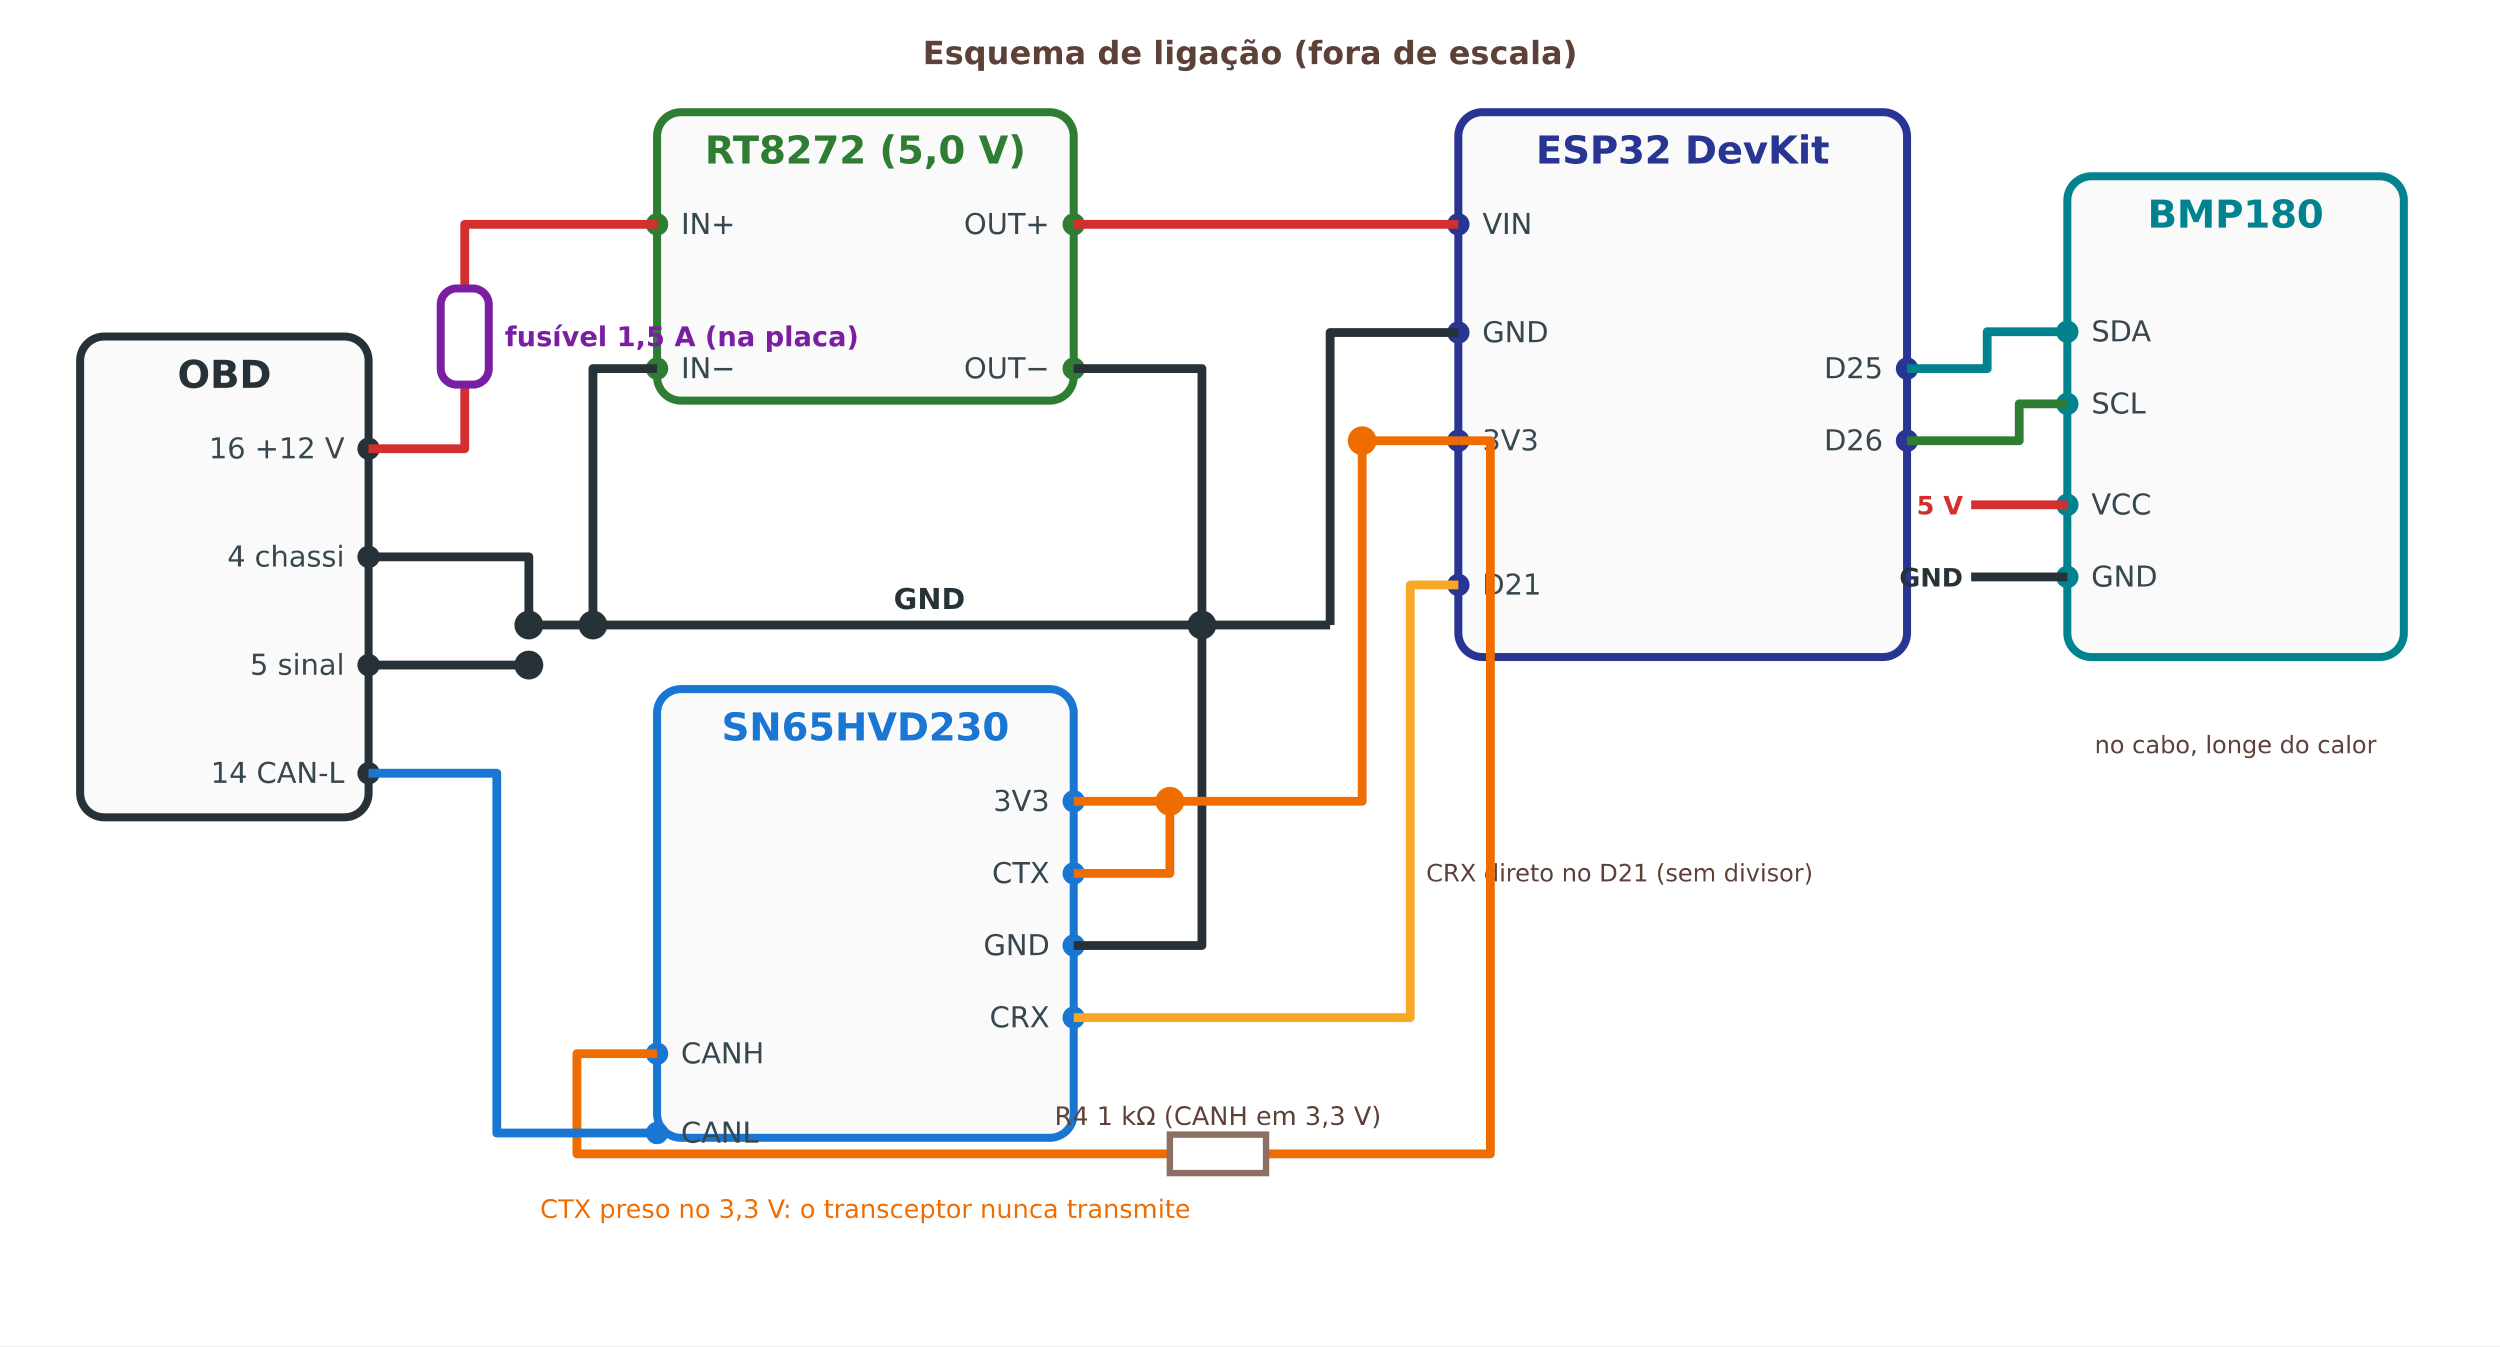
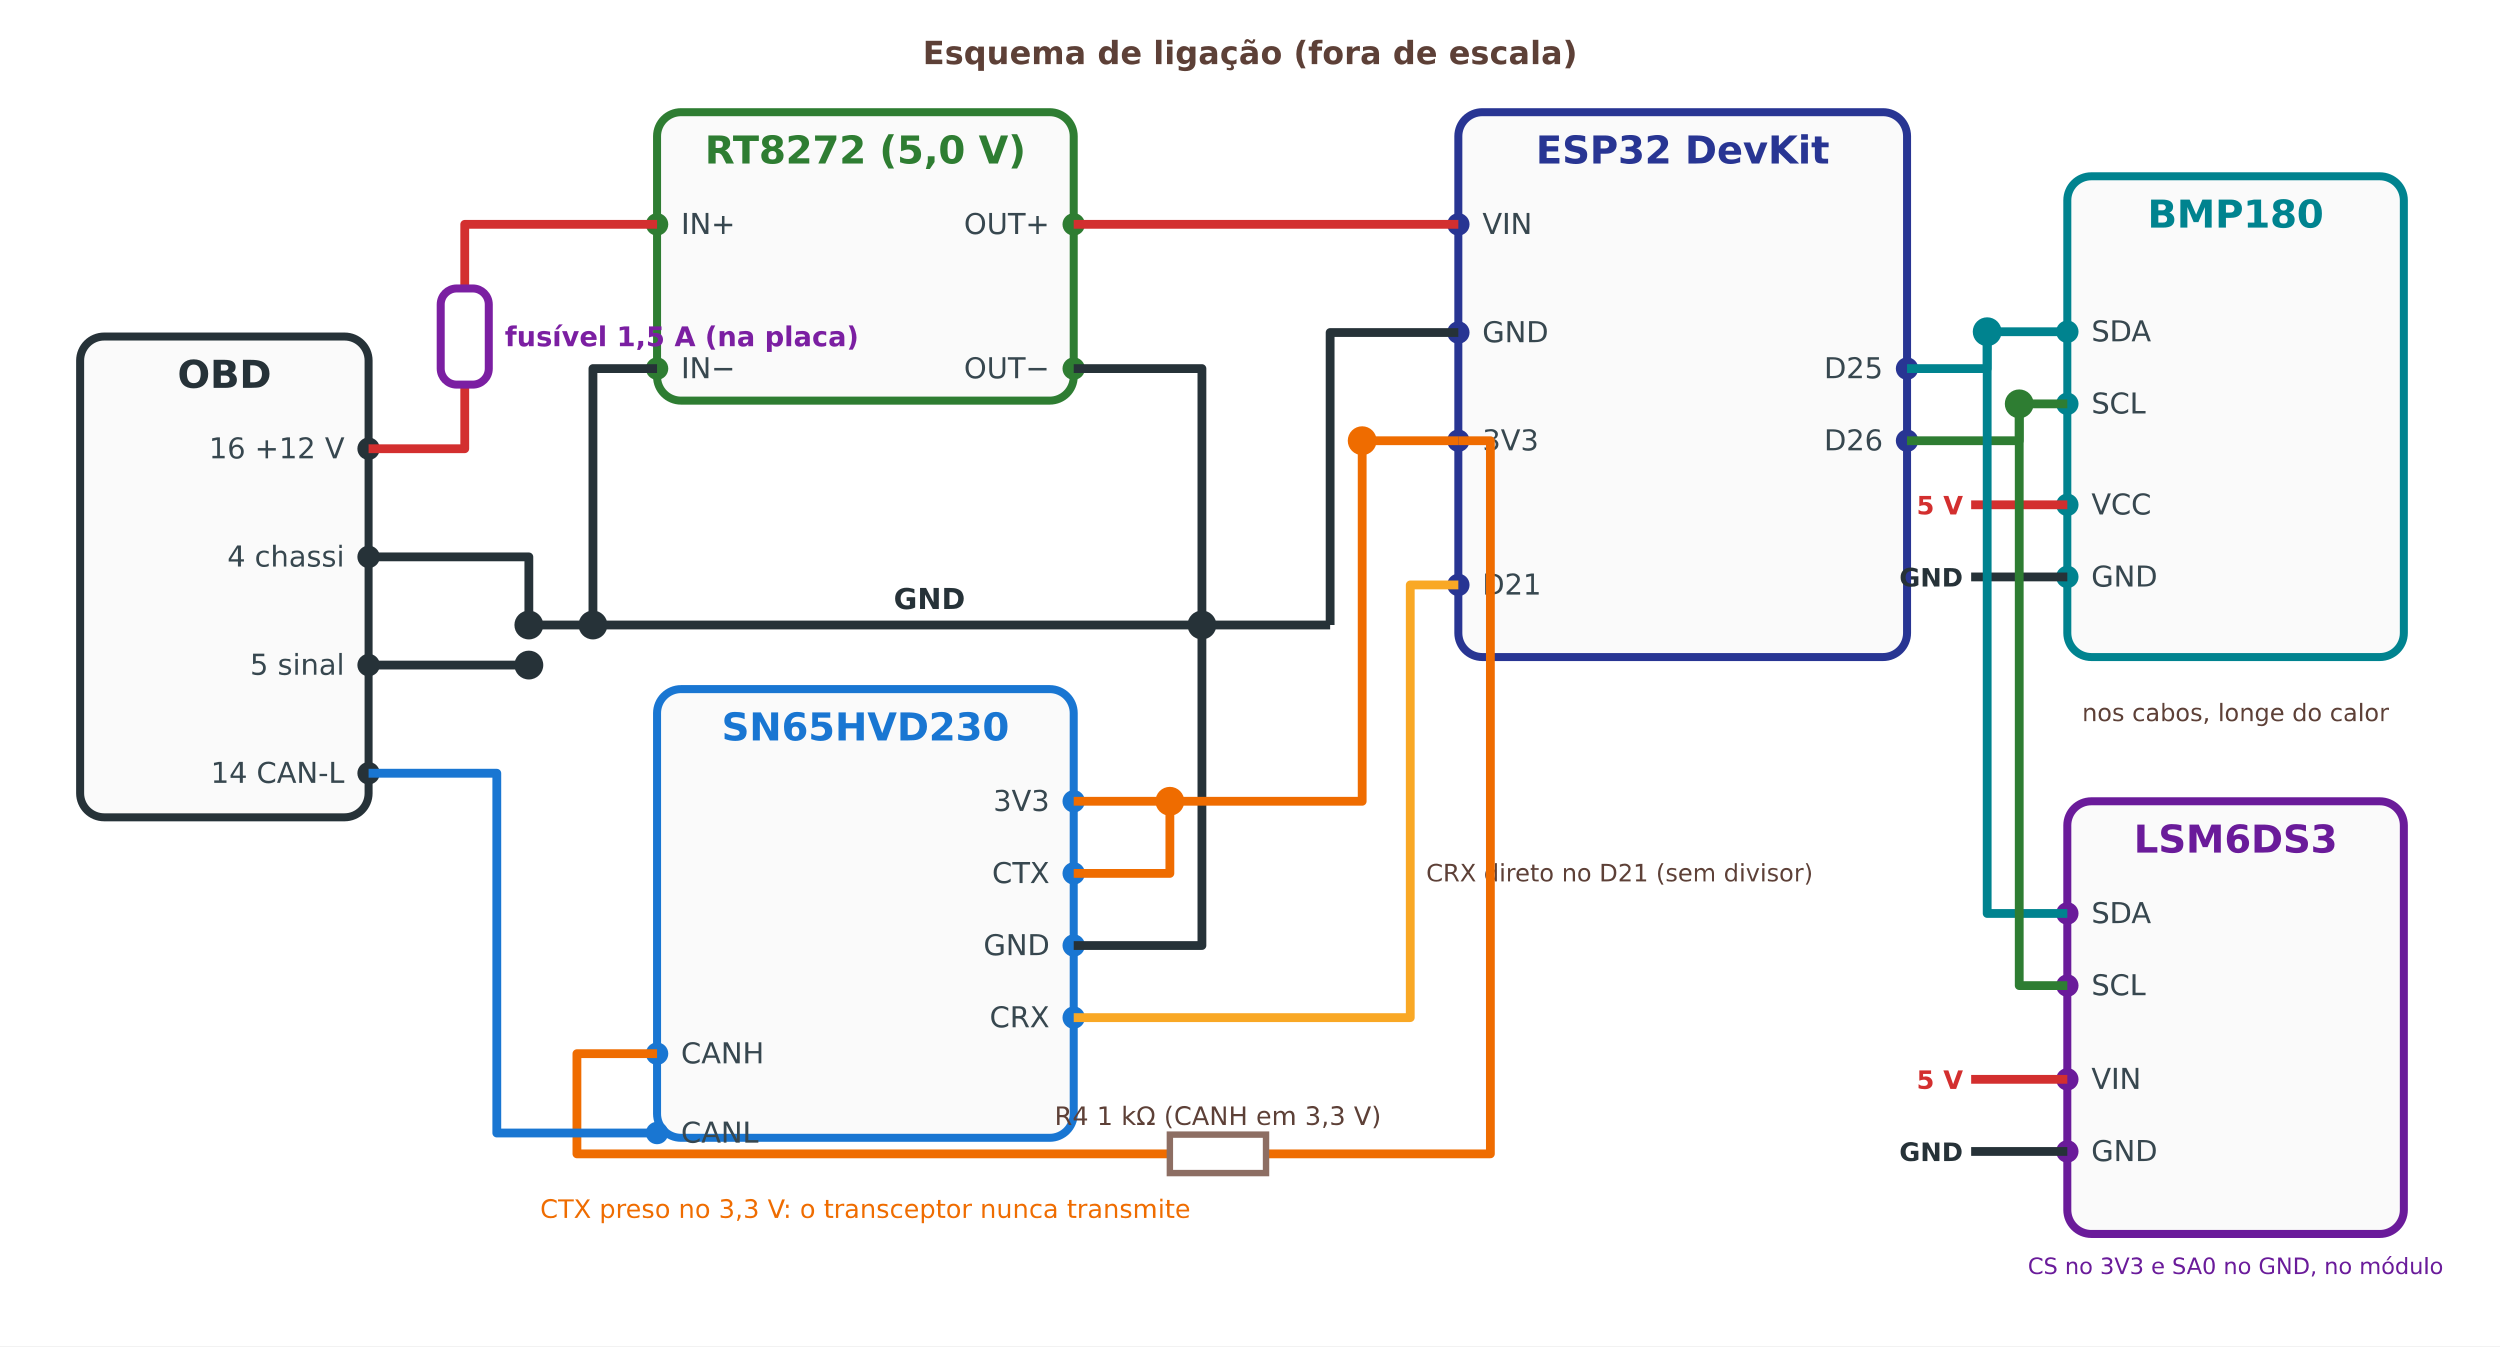
<svg xmlns="http://www.w3.org/2000/svg" width="249.6mm" height="134.4mm" viewBox="-3 -3 156 84">
  <rect x="-3" y="-3" width="156" height="84" fill="#fff" />
  <rect x="2" y="18" width="18" height="30" rx="1.5" fill="#fafafa" stroke="#263238" stroke-width="0.5" />
  <text x="11.00" y="21.20" font-size="2.4" fill="#263238" text-anchor="middle" font-weight="bold" font-family="DejaVu Sans, Arial, sans-serif">OBD</text>
  <circle cx="20" cy="25.0" r="0.7" fill="#263238" />
  <text x="18.50" y="25.60" font-size="1.8" fill="#37474f" text-anchor="end" font-weight="normal" font-family="DejaVu Sans, Arial, sans-serif">16 +12 V</text>
  <circle cx="20" cy="31.75" r="0.7" fill="#263238" />
  <text x="18.50" y="32.35" font-size="1.8" fill="#37474f" text-anchor="end" font-weight="normal" font-family="DejaVu Sans, Arial, sans-serif">4 chassi</text>
  <circle cx="20" cy="38.5" r="0.7" fill="#263238" />
  <text x="18.50" y="39.10" font-size="1.8" fill="#37474f" text-anchor="end" font-weight="normal" font-family="DejaVu Sans, Arial, sans-serif">5 sinal</text>
  <circle cx="20" cy="45.25" r="0.7" fill="#263238" />
  <text x="18.50" y="45.85" font-size="1.8" fill="#37474f" text-anchor="end" font-weight="normal" font-family="DejaVu Sans, Arial, sans-serif">14 CAN-L</text>
  <rect x="38" y="4" width="26" height="18" rx="1.5" fill="#fafafa" stroke="#2e7d32" stroke-width="0.5" />
  <text x="51.00" y="7.20" font-size="2.4" fill="#2e7d32" text-anchor="middle" font-weight="bold" font-family="DejaVu Sans, Arial, sans-serif">RT8272 (5,0 V)</text>
  <circle cx="38" cy="11.0" r="0.7" fill="#2e7d32" />
  <text x="39.50" y="11.60" font-size="1.8" fill="#37474f" text-anchor="start" font-weight="normal" font-family="DejaVu Sans, Arial, sans-serif">IN+</text>
  <circle cx="38" cy="20.0" r="0.7" fill="#2e7d32" />
  <text x="39.50" y="20.60" font-size="1.8" fill="#37474f" text-anchor="start" font-weight="normal" font-family="DejaVu Sans, Arial, sans-serif">IN−</text>
  <circle cx="64" cy="11.0" r="0.7" fill="#2e7d32" />
  <text x="62.50" y="11.60" font-size="1.8" fill="#37474f" text-anchor="end" font-weight="normal" font-family="DejaVu Sans, Arial, sans-serif">OUT+</text>
  <circle cx="64" cy="20.0" r="0.7" fill="#2e7d32" />
  <text x="62.50" y="20.60" font-size="1.8" fill="#37474f" text-anchor="end" font-weight="normal" font-family="DejaVu Sans, Arial, sans-serif">OUT−</text>
  <rect x="88" y="4" width="28" height="34" rx="1.5" fill="#fafafa" stroke="#283593" stroke-width="0.5" />
  <text x="102.00" y="7.20" font-size="2.4" fill="#283593" text-anchor="middle" font-weight="bold" font-family="DejaVu Sans, Arial, sans-serif">ESP32 DevKit</text>
  <circle cx="88" cy="11.0" r="0.7" fill="#283593" />
  <text x="89.50" y="11.60" font-size="1.8" fill="#37474f" text-anchor="start" font-weight="normal" font-family="DejaVu Sans, Arial, sans-serif">VIN</text>
  <circle cx="88" cy="17.75" r="0.7" fill="#283593" />
  <text x="89.50" y="18.35" font-size="1.8" fill="#37474f" text-anchor="start" font-weight="normal" font-family="DejaVu Sans, Arial, sans-serif">GND</text>
  <circle cx="88" cy="24.5" r="0.7" fill="#283593" />
  <text x="89.50" y="25.10" font-size="1.8" fill="#37474f" text-anchor="start" font-weight="normal" font-family="DejaVu Sans, Arial, sans-serif">3V3</text>
  <circle cx="88" cy="33.5" r="0.7" fill="#283593" />
  <text x="89.50" y="34.10" font-size="1.8" fill="#37474f" text-anchor="start" font-weight="normal" font-family="DejaVu Sans, Arial, sans-serif">D21</text>
  <circle cx="116" cy="20.0" r="0.7" fill="#283593" />
  <text x="114.50" y="20.60" font-size="1.8" fill="#37474f" text-anchor="end" font-weight="normal" font-family="DejaVu Sans, Arial, sans-serif">D25</text>
  <circle cx="116" cy="24.5" r="0.7" fill="#283593" />
  <text x="114.50" y="25.10" font-size="1.8" fill="#37474f" text-anchor="end" font-weight="normal" font-family="DejaVu Sans, Arial, sans-serif">D26</text>
  <rect x="126" y="8" width="21" height="30" rx="1.5" fill="#fafafa" stroke="#00838f" stroke-width="0.5" />
  <text x="136.50" y="11.20" font-size="2.4" fill="#00838f" text-anchor="middle" font-weight="bold" font-family="DejaVu Sans, Arial, sans-serif">BMP180</text>
  <circle cx="126" cy="17.7" r="0.7" fill="#00838f" />
  <text x="127.50" y="18.30" font-size="1.8" fill="#37474f" text-anchor="start" font-weight="normal" font-family="DejaVu Sans, Arial, sans-serif">SDA</text>
  <circle cx="126" cy="22.2" r="0.7" fill="#00838f" />
  <text x="127.50" y="22.80" font-size="1.8" fill="#37474f" text-anchor="start" font-weight="normal" font-family="DejaVu Sans, Arial, sans-serif">SCL</text>
  <circle cx="126" cy="28.5" r="0.7" fill="#00838f" />
  <text x="127.50" y="29.10" font-size="1.8" fill="#37474f" text-anchor="start" font-weight="normal" font-family="DejaVu Sans, Arial, sans-serif">VCC</text>
  <circle cx="126" cy="33.0" r="0.7" fill="#00838f" />
  <text x="127.50" y="33.60" font-size="1.8" fill="#37474f" text-anchor="start" font-weight="normal" font-family="DejaVu Sans, Arial, sans-serif">GND</text>
+   <rect x="126" y="47" width="21" height="27" rx="1.5" fill="#fafafa" stroke="#6a1b9a" stroke-width="0.5" />
+   <text x="136.50" y="50.20" font-size="2.4" fill="#6a1b9a" text-anchor="middle" font-weight="bold" font-family="DejaVu Sans, Arial, sans-serif">LSM6DS3</text>
+   <circle cx="126" cy="54.0" r="0.7" fill="#6a1b9a" />
+   <text x="127.50" y="54.60" font-size="1.8" fill="#37474f" text-anchor="start" font-weight="normal" font-family="DejaVu Sans, Arial, sans-serif">SDA</text>
+   <circle cx="126" cy="58.5" r="0.7" fill="#6a1b9a" />
+   <text x="127.50" y="59.10" font-size="1.8" fill="#37474f" text-anchor="start" font-weight="normal" font-family="DejaVu Sans, Arial, sans-serif">SCL</text>
+   <circle cx="126" cy="64.35" r="0.7" fill="#6a1b9a" />
+   <text x="127.50" y="64.95" font-size="1.8" fill="#37474f" text-anchor="start" font-weight="normal" font-family="DejaVu Sans, Arial, sans-serif">VIN</text>
+   <circle cx="126" cy="68.85" r="0.7" fill="#6a1b9a" />
+   <text x="127.50" y="69.45" font-size="1.8" fill="#37474f" text-anchor="start" font-weight="normal" font-family="DejaVu Sans, Arial, sans-serif">GND</text>
  <rect x="38" y="40" width="26" height="28" rx="1.5" fill="#fafafa" stroke="#1976d2" stroke-width="0.5" />
  <text x="51.00" y="43.20" font-size="2.4" fill="#1976d2" text-anchor="middle" font-weight="bold" font-family="DejaVu Sans, Arial, sans-serif">SN65HVD230</text>
  <circle cx="64" cy="47.0" r="0.7" fill="#1976d2" />
  <text x="62.50" y="47.60" font-size="1.8" fill="#37474f" text-anchor="end" font-weight="normal" font-family="DejaVu Sans, Arial, sans-serif">3V3</text>
  <circle cx="64" cy="51.5" r="0.7" fill="#1976d2" />
  <text x="62.50" y="52.10" font-size="1.8" fill="#37474f" text-anchor="end" font-weight="normal" font-family="DejaVu Sans, Arial, sans-serif">CTX</text>
  <circle cx="64" cy="56.0" r="0.7" fill="#1976d2" />
  <text x="62.50" y="56.60" font-size="1.8" fill="#37474f" text-anchor="end" font-weight="normal" font-family="DejaVu Sans, Arial, sans-serif">GND</text>
  <circle cx="64" cy="60.5" r="0.7" fill="#1976d2" />
  <text x="62.50" y="61.10" font-size="1.8" fill="#37474f" text-anchor="end" font-weight="normal" font-family="DejaVu Sans, Arial, sans-serif">CRX</text>
  <circle cx="38" cy="62.75" r="0.7" fill="#1976d2" />
  <text x="39.50" y="63.35" font-size="1.8" fill="#37474f" text-anchor="start" font-weight="normal" font-family="DejaVu Sans, Arial, sans-serif">CANH</text>
  <circle cx="38" cy="67.7" r="0.7" fill="#1976d2" />
  <text x="39.50" y="68.30" font-size="1.8" fill="#37474f" text-anchor="start" font-weight="normal" font-family="DejaVu Sans, Arial, sans-serif">CANL</text>
  <path d="M20.00,25.00 L26.00,25.00 L26.00,11.00 L38.00,11.00" fill="none" stroke="#d32f2f" stroke-width="0.55" stroke-linejoin="round" />
  <rect x="24.5" y="15.0" width="3" height="6" rx="1" fill="#fff" stroke="#7b1fa2" stroke-width="0.5" />
  <text x="28.50" y="18.60" font-size="1.7" fill="#7b1fa2" text-anchor="start" font-weight="bold" font-family="DejaVu Sans, Arial, sans-serif">fusível 1,5 A (na placa)</text>
  <path d="M20.00,31.75 L30.00,31.75 L30.00,36.00" fill="none" stroke="#263238" stroke-width="0.55" stroke-linejoin="round" />
  <path d="M20.00,38.50 L30.00,38.50" fill="none" stroke="#263238" stroke-width="0.55" stroke-linejoin="round" />
  <path d="M38.00,20.00 L34.00,20.00 L34.00,36.00" fill="none" stroke="#263238" stroke-width="0.55" stroke-linejoin="round" />
  <path d="M30.00,36.00 L80.00,36.00" fill="none" stroke="#263238" stroke-width="0.55" stroke-linejoin="round" />
  <path d="M64.00,20.00 L72.00,20.00 L72.00,36.00" fill="none" stroke="#263238" stroke-width="0.55" stroke-linejoin="round" />
  <path d="M88.00,17.75 L80.00,17.75 L80.00,36.00" fill="none" stroke="#263238" stroke-width="0.55" stroke-linejoin="round" />
  <path d="M64.00,56.00 L72.00,56.00 L72.00,36.00" fill="none" stroke="#263238" stroke-width="0.55" stroke-linejoin="round" />
  <circle cx="30" cy="38.5" r="0.9" fill="#263238" />
  <circle cx="34" cy="36" r="0.9" fill="#263238" />
  <circle cx="72" cy="36" r="0.9" fill="#263238" />
  <circle cx="30" cy="36" r="0.9" fill="#263238" />
  <text x="55.00" y="35.00" font-size="1.8" fill="#263238" text-anchor="middle" font-weight="bold" font-family="DejaVu Sans, Arial, sans-serif">GND</text>
  <path d="M64.00,11.00 L76.00,11.00 L88.00,11.00" fill="none" stroke="#d32f2f" stroke-width="0.55" stroke-linejoin="round" />
  <path d="M64.00,47.00 L82.00,47.00 L82.00,24.50 L88.00,24.50" fill="none" stroke="#ef6c00" stroke-width="0.55" stroke-linejoin="round" />
  <path d="M64.00,51.50 L70.00,51.50 L70.00,47.00" fill="none" stroke="#ef6c00" stroke-width="0.55" stroke-linejoin="round" />
  <circle cx="70" cy="47.0" r="0.9" fill="#ef6c00" />
  <circle cx="82" cy="24.5" r="0.9" fill="#ef6c00" />
  <text x="51.00" y="73.00" font-size="1.6" fill="#ef6c00" text-anchor="middle" font-weight="normal" font-family="DejaVu Sans, Arial, sans-serif">CTX preso no 3,3 V: o transceptor nunca transmite</text>
  <path d="M64.00,60.50 L85.00,60.50 L85.00,33.50 L88.00,33.50" fill="none" stroke="#f9a825" stroke-width="0.55" stroke-linejoin="round" />
  <text x="86.00" y="52.00" font-size="1.5" fill="#5d4037" text-anchor="start" font-weight="normal" font-family="DejaVu Sans, Arial, sans-serif">CRX direto no D21 (sem divisor)</text>
  <path d="M38.00,62.75 L33.00,62.75 L33.00,69.00 L90.00,69.00 L90.00,24.50 L88.00,24.50" fill="none" stroke="#ef6c00" stroke-width="0.55" stroke-linejoin="round" />
  <rect x="70" y="67.8" width="6" height="2.4" fill="#fff" stroke="#8d6e63" stroke-width="0.4" />
  <text x="73.00" y="67.20" font-size="1.6" fill="#5d4037" text-anchor="middle" font-weight="normal" font-family="DejaVu Sans, Arial, sans-serif">R4 1 kΩ (CANH em 3,3 V)</text>
  <path d="M20.00,45.25 L28.00,45.25 L28.00,67.70 L38.00,67.70" fill="none" stroke="#1976d2" stroke-width="0.55" stroke-linejoin="round" />
  <path d="M116.00,20.00 L121.00,20.00 L121.00,17.70 L126.00,17.70" fill="none" stroke="#00838f" stroke-width="0.55" stroke-linejoin="round" />
  <path d="M116.00,24.50 L123.00,24.50 L123.00,22.20 L126.00,22.20" fill="none" stroke="#2e7d32" stroke-width="0.55" stroke-linejoin="round" />
  <path d="M120.00,28.50 L126.00,28.50" fill="none" stroke="#d32f2f" stroke-width="0.55" stroke-linejoin="round" />
  <text x="119.50" y="29.10" font-size="1.6" fill="#d32f2f" text-anchor="end" font-weight="bold" font-family="DejaVu Sans, Arial, sans-serif">5 V</text>
  <path d="M120.00,33.00 L126.00,33.00" fill="none" stroke="#263238" stroke-width="0.55" stroke-linejoin="round" />
  <text x="119.50" y="33.60" font-size="1.6" fill="#263238" text-anchor="end" font-weight="bold" font-family="DejaVu Sans, Arial, sans-serif">GND</text>
-   <text x="136.50" y="44.00" font-size="1.5" fill="#5d4037" text-anchor="middle" font-weight="normal" font-family="DejaVu Sans, Arial, sans-serif">no cabo, longe do calor</text>
+   <path d="M120.00,64.35 L126.00,64.35" fill="none" stroke="#d32f2f" stroke-width="0.55" stroke-linejoin="round" />
+   <text x="119.50" y="64.95" font-size="1.6" fill="#d32f2f" text-anchor="end" font-weight="bold" font-family="DejaVu Sans, Arial, sans-serif">5 V</text>
+   <path d="M120.00,68.85 L126.00,68.85" fill="none" stroke="#263238" stroke-width="0.55" stroke-linejoin="round" />
+   <text x="119.50" y="69.45" font-size="1.6" fill="#263238" text-anchor="end" font-weight="bold" font-family="DejaVu Sans, Arial, sans-serif">GND</text>
+   <path d="M121.00,17.70 L121.00,54.00 L126.00,54.00" fill="none" stroke="#00838f" stroke-width="0.55" stroke-linejoin="round" />
+   <path d="M123.00,22.20 L123.00,58.50 L126.00,58.50" fill="none" stroke="#2e7d32" stroke-width="0.55" stroke-linejoin="round" />
+   <circle cx="121" cy="17.7" r="0.9" fill="#00838f" />
+   <circle cx="123" cy="22.2" r="0.9" fill="#2e7d32" />
+   <text x="136.50" y="42.00" font-size="1.5" fill="#5d4037" text-anchor="middle" font-weight="normal" font-family="DejaVu Sans, Arial, sans-serif">nos cabos, longe do calor</text>
+   <text x="136.50" y="76.50" font-size="1.4" fill="#6a1b9a" text-anchor="middle" font-weight="normal" font-family="DejaVu Sans, Arial, sans-serif">CS no 3V3 e SA0 no GND, no módulo</text>
  <text x="75.00" y="1.00" font-size="2.0" fill="#5d4037" text-anchor="middle" font-weight="bold" font-family="DejaVu Sans, Arial, sans-serif">Esquema de ligação (fora de escala)</text>
</svg>
